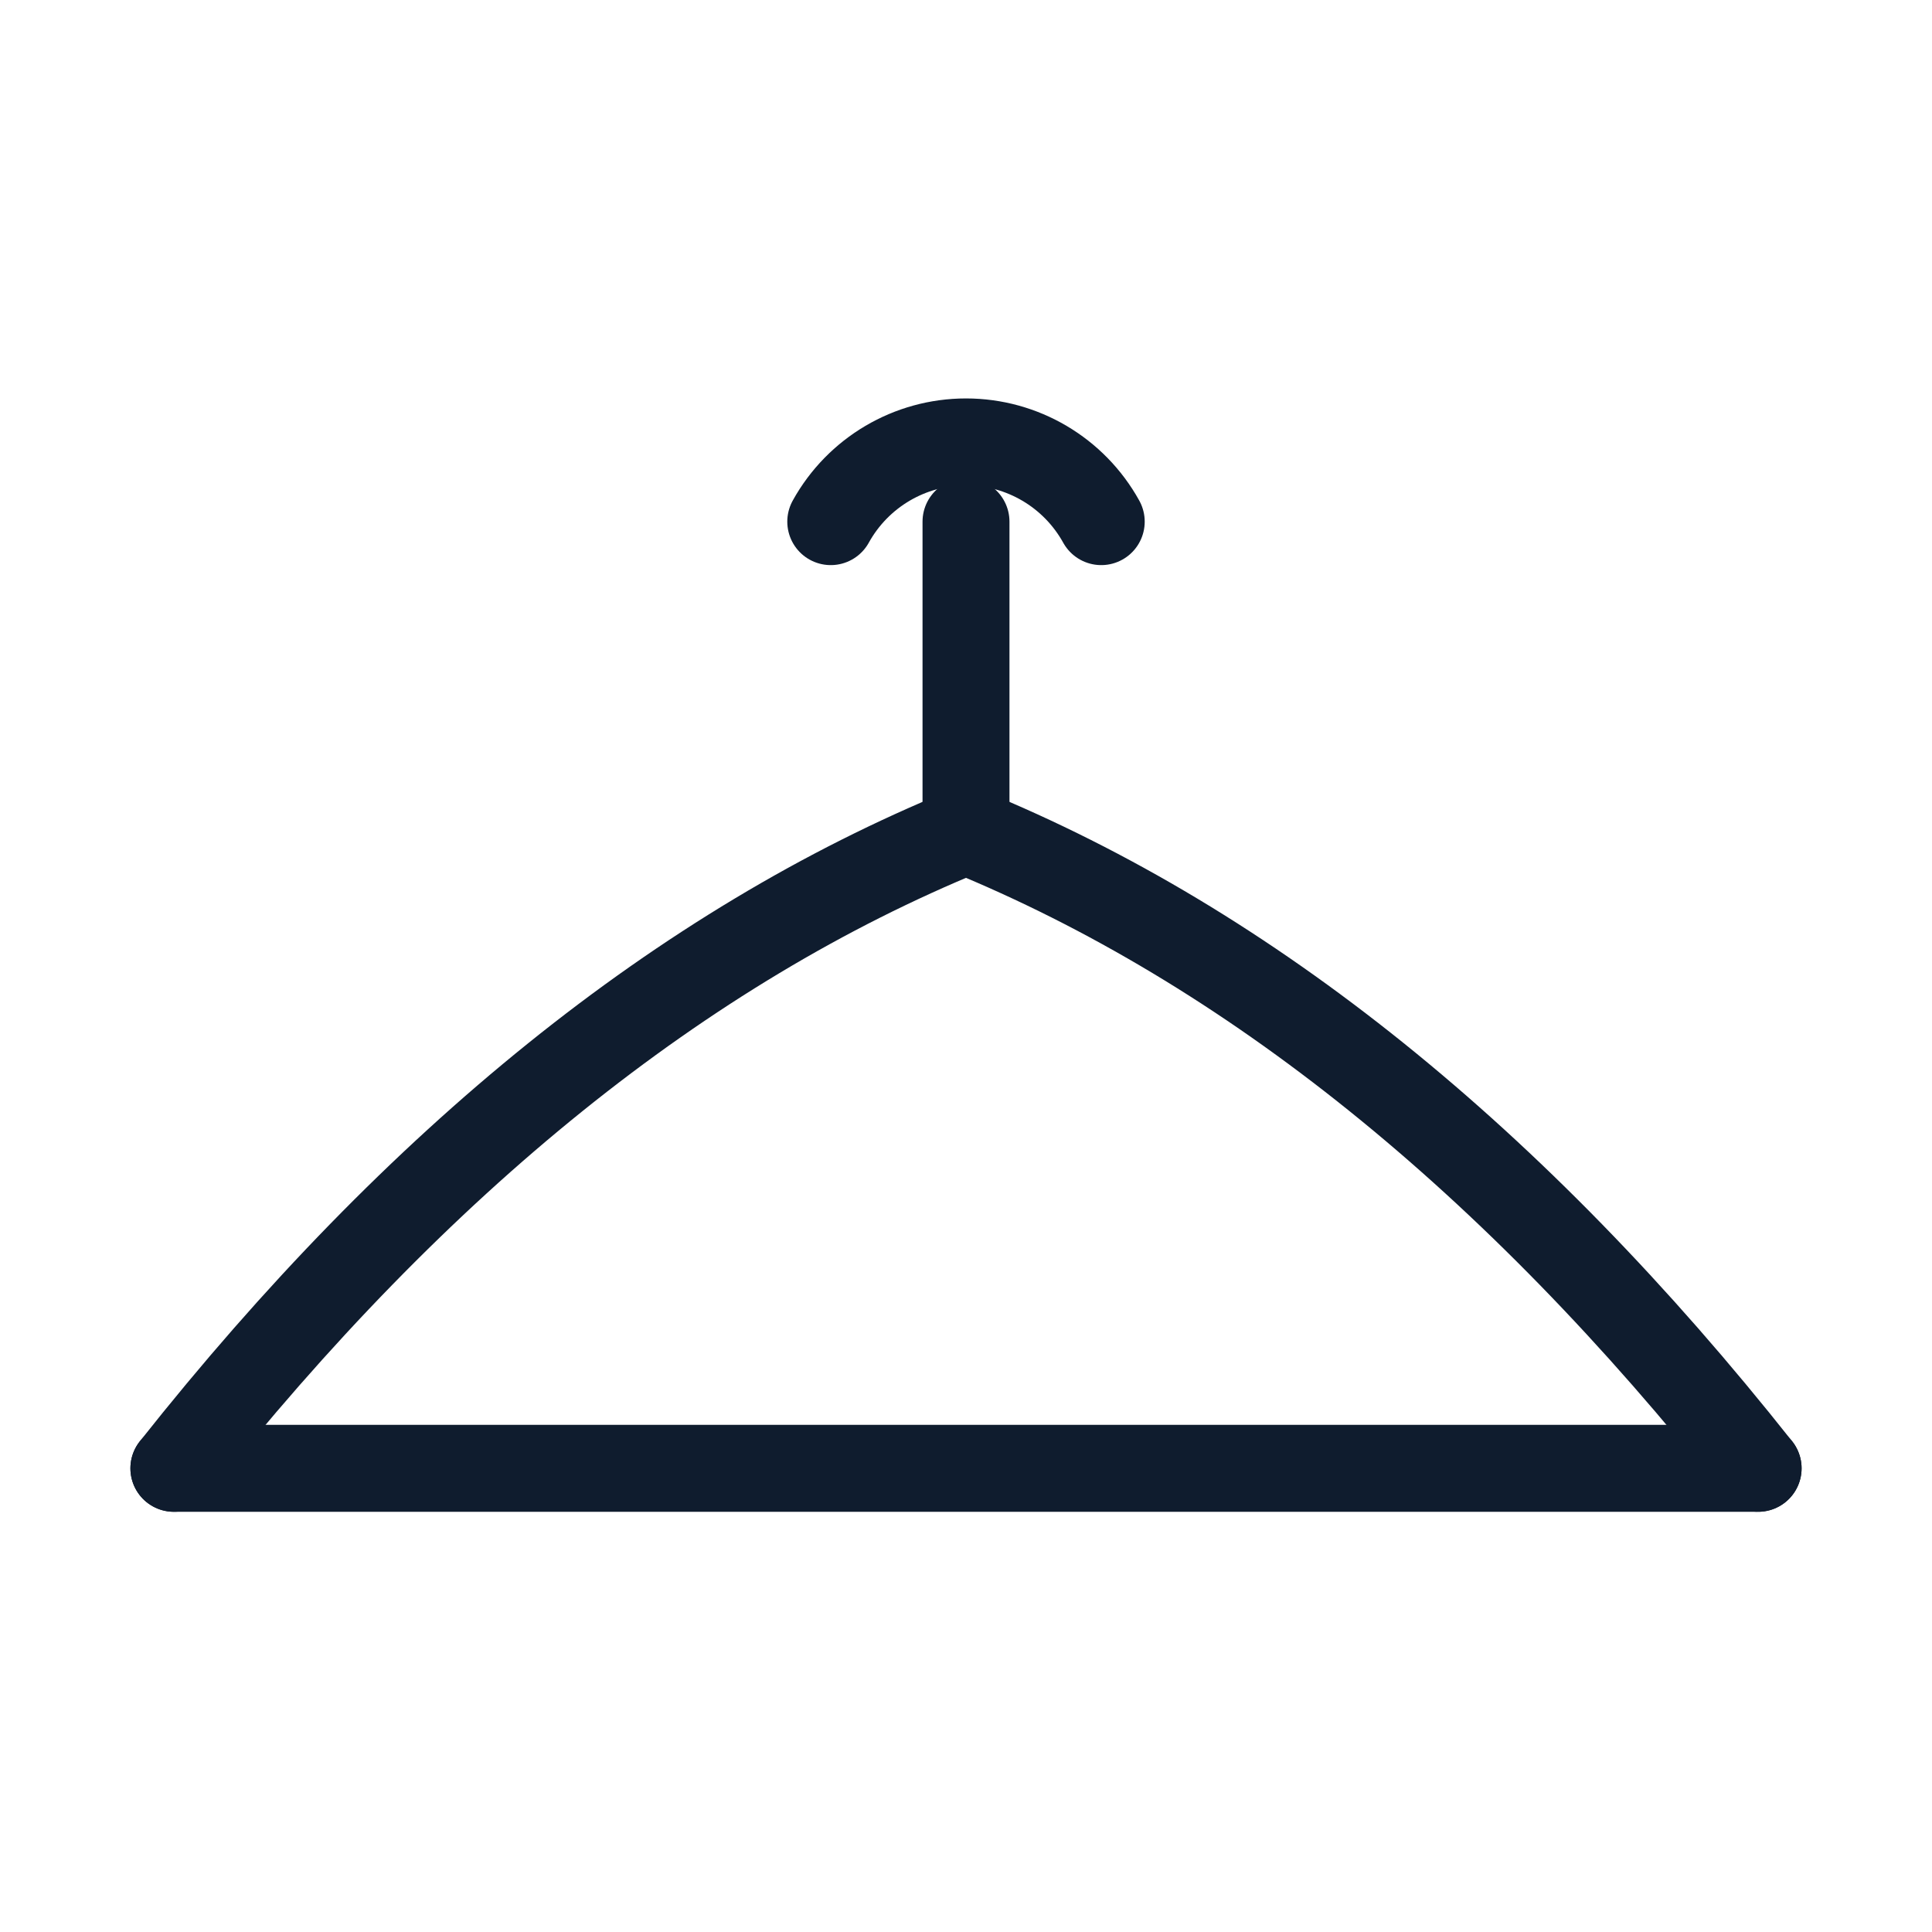
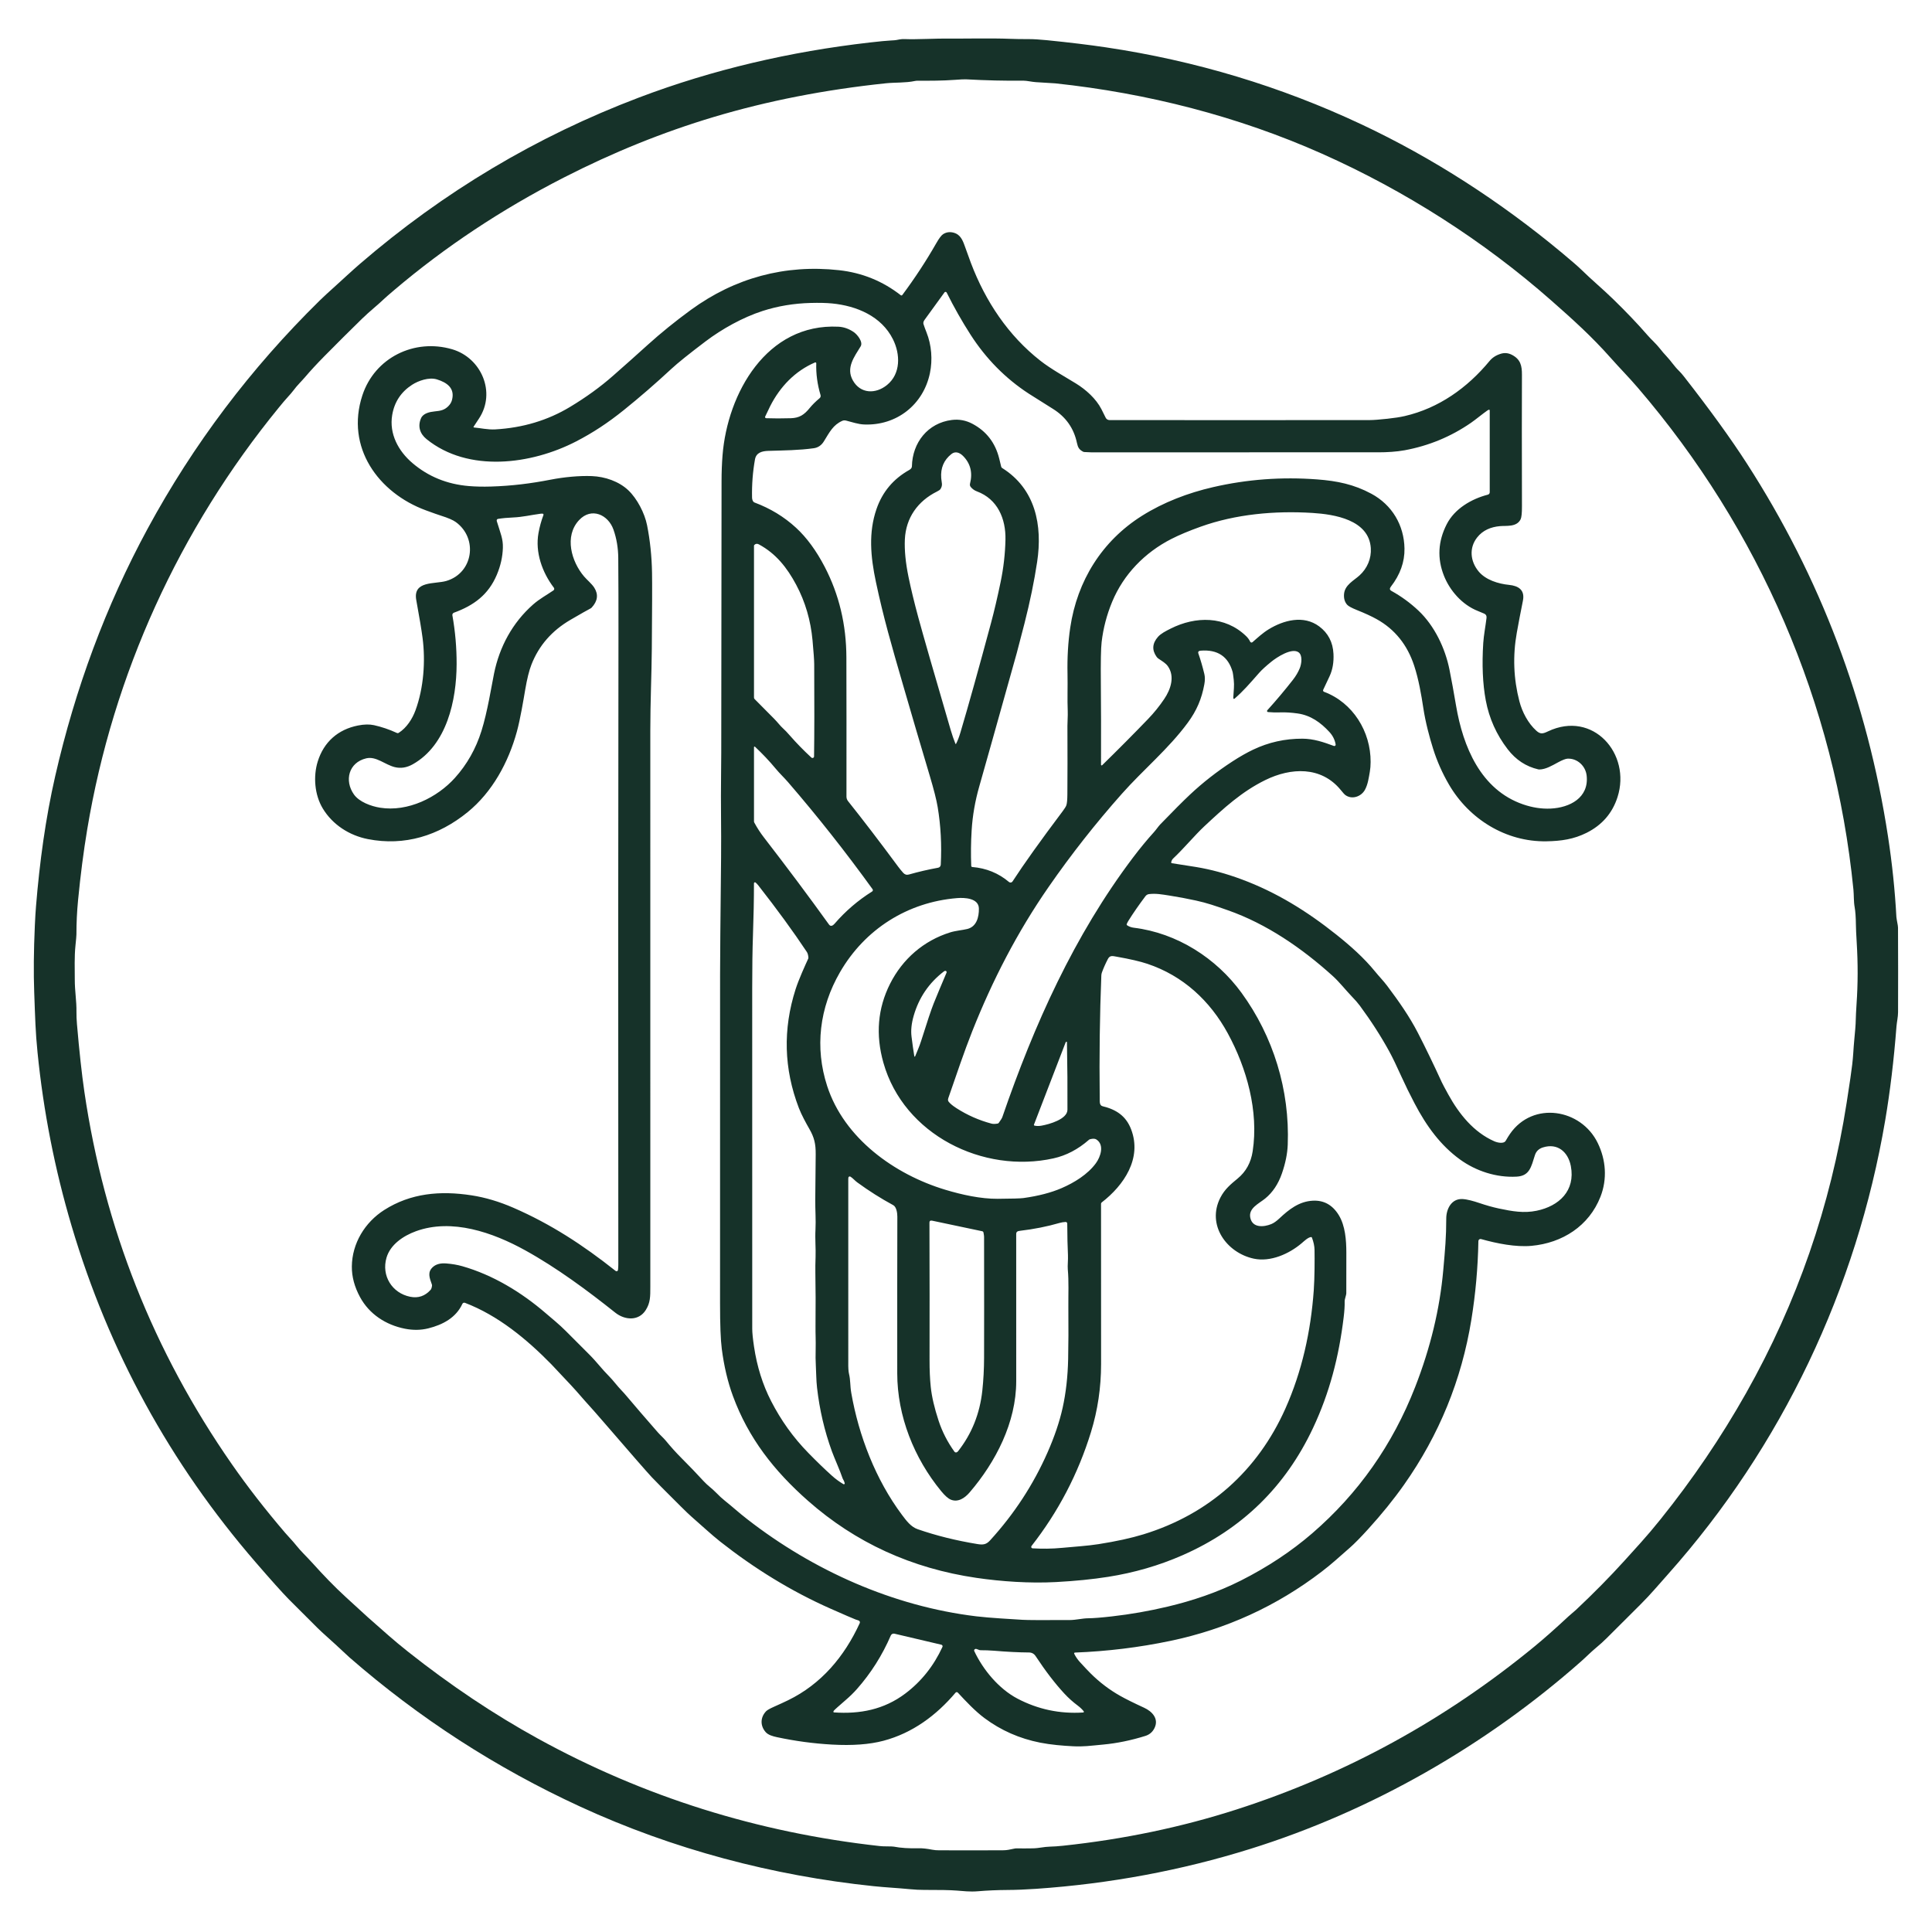
- <svg xmlns="http://www.w3.org/2000/svg" viewBox="0 0 100 100">
+ <svg xmlns="http://www.w3.org/2000/svg" version="1.1" viewBox="0.00 0.00 1773.00 1773.00">
  <style>
-   .h { fill: none; stroke: #0f1c2e; stroke-width: 4.5; stroke-linecap: round; stroke-linejoin: round; }
-   @media (prefers-color-scheme: dark) { .h { stroke: #f7f4ed; } }
+   path { fill: #163229; }
+   @media (prefers-color-scheme: dark) {
+     path { fill: #f7f4ed; }
+   }
</style>
-   <path class="h" d="M 43 27 A 8 8 0 0 1 57 27" />
-   <line class="h" x1="50" y1="27" x2="50" y2="43" />
-   <path class="h" d="M50 43 Q28 52 9 76" />
-   <path class="h" d="M50 43 Q72 52 91 76" />
-   <line class="h" x1="9" y1="76" x2="91" y2="76" />
+   <path d="   M 1730.07 1028.05   C 1703.84 1182.72 1635.13 1327.39 1530.93 1444.45   Q 1525.83 1450.18 1518.35 1458.69   Q 1512.50 1465.36 1505.35 1472.54   Q 1491.51 1486.42 1474.52 1503.27   Q 1469.76 1507.98 1465.44 1511.53   C 1460.01 1515.98 1455.87 1520.35 1450.96 1524.68   C 1363.58 1601.84 1258.61 1662.04 1147.30 1696.77   Q 1052.53 1726.35 950.96 1733.37   Q 936.35 1734.38 924.01 1734.44   Q 910.54 1734.51 897.08 1735.64   C 890.28 1736.21 883.63 1735.42 877.75 1734.97   Q 868.95 1734.29 848.02 1734.37   Q 842.11 1734.39 834.98 1733.71   C 823.25 1732.57 813.27 1732.14 801.77 1730.95   C 709.09 1721.32 617.51 1697.09 532.57 1657.99   Q 416.65 1604.64 320.69 1520.99   Q 318.24 1518.84 307.80 1509.04   C 302.80 1504.34 296.36 1498.92 291.33 1493.93   Q 269.69 1472.43 264.88 1467.51   Q 255.60 1458.00 234.65 1433.77   Q 116.78 1297.43 65.70 1125.05   Q 42.56 1046.95 34.44 965.80   C 32.53 946.76 32.29 934.91 31.40 910.74   Q 30.42 884.08 31.97 849.50   Q 32.43 839.16 33.04 831.77   C 36.33 791.47 41.76 751.17 50.67 712.22   C 68.96 632.25 96.98 556.20 135.52 485.09   Q 198.34 369.18 293.47 275.71   Q 298.05 271.21 308.68 261.67   C 313.69 257.18 322.58 248.82 330.22 242.23   Q 445.37 142.96 586.30 89.54   C 654.38 63.74 725.42 47.33 798.00 39.02   Q 811.80 37.44 817.34 37.17   Q 821.36 36.98 822.64 36.72   C 824.20 36.39 827.16 35.77 829.67 35.86   C 842.24 36.34 858.48 35.20 872.29 35.39   C 883.79 35.55 909.90 34.93 926.94 35.63   Q 934.09 35.92 943.87 35.89   Q 950.54 35.87 960.73 36.89   Q 991.71 40.00 1015.01 43.47   Q 1138.01 61.79 1249.32 114.09   C 1315.13 145.01 1377.22 185.28 1433.23 231.89   Q 1446.82 243.20 1450.98 247.29   C 1460.96 257.07 1470.35 264.76 1480.46 274.59   Q 1498.52 292.16 1511.97 307.67   C 1515.51 311.75 1519.76 315.36 1523.23 319.79   Q 1526.47 323.91 1529.57 327.17   C 1533.40 331.20 1536.44 336.10 1540.78 340.32   Q 1542.92 342.41 1545.17 345.27   Q 1581.13 391.26 1603.13 425.40   Q 1704.24 582.32 1732.60 767.44   Q 1738.35 804.95 1740.32 841.50   Q 1740.38 842.71 1741.61 849.25   A 11.95 11.79 -50.9 0 1 1741.81 851.31   Q 1742.00 891.56 1741.85 928.93   C 1741.83 933.38 1740.73 937.83 1740.40 941.99   Q 1736.83 988.18 1730.07 1028.05   Z   M 80.06 761.05   Q 75.01 791.32 71.65 826.00   Q 70.12 841.87 70.14 857.51   Q 70.14 859.37 69.26 867.68   C 68.17 877.95 68.64 889.76 68.63 898.75   C 68.62 910.07 70.31 918.09 70.17 928.73   Q 70.11 933.76 70.62 939.77   Q 73.86 977.59 77.44 1002.01   Q 104.81 1188.50 212.69 1343.58   Q 234.36 1374.74 261.75 1406.75   C 265.25 1410.85 268.82 1414.34 272.05 1418.45   C 275.98 1423.44 281.75 1428.89 286.02 1433.62   C 296.96 1445.72 306.13 1455.37 317.58 1465.88   Q 336.15 1482.91 337.71 1484.28   C 351.92 1496.79 361.45 1505.49 374.29 1515.65   Q 433.08 1562.21 493.71 1595.55   Q 639.21 1675.54 807.24 1694.12   Q 809.98 1694.42 813.77 1694.42   Q 818.99 1694.42 820.30 1694.67   Q 829.69 1696.50 843.24 1696.16   Q 848.17 1696.04 855.45 1697.47   C 857.75 1697.92 859.51 1698.00 861.77 1698.02   Q 885.75 1698.14 920.25 1698.01   C 924.35 1698.00 926.41 1697.36 931.09 1696.43   A 9.95 9.86 -49.5 0 1 933.39 1696.24   Q 938.75 1696.38 947.78 1696.23   C 953.51 1696.14 957.87 1694.79 963.63 1694.66   Q 968.72 1694.55 975.55 1693.83   Q 1058.76 1684.99 1134.62 1660.61   Q 1284.73 1612.36 1408.21 1510.96   Q 1421.17 1500.32 1439.55 1483.21   C 1441.75 1481.16 1444.56 1479.00 1446.34 1477.33   Q 1470.67 1454.44 1490.65 1432.39   Q 1497.58 1424.74 1505.72 1415.70   Q 1514.32 1406.15 1523.71 1394.47   Q 1568.06 1339.27 1602.31 1278.58   Q 1672.58 1154.04 1694.69 1011.90   Q 1695.86 1004.34 1698.09 989.50   Q 1700.17 975.63 1700.70 967.00   Q 1701.15 959.74 1701.76 953.32   Q 1702.83 942.15 1702.90 939.65   Q 1703.20 929.20 1703.75 921.50   Q 1705.69 893.91 1703.90 864.83   Q 1703.23 854.00 1703.17 848.65   Q 1703.05 838.17 1702.02 832.52   C 1701.08 827.40 1701.39 821.44 1700.89 816.38   C 1683.97 645.71 1614.62 485.84 1503.08 355.88   C 1494.44 345.81 1486.33 337.73 1477.97 328.27   C 1461.09 309.17 1443.41 293.18 1423.29 275.49   C 1361.31 220.96 1289.42 174.98 1213.24 141.07   C 1136.23 106.78 1052.92 85.49 968.50 76.50   Q 967.08 76.35 950.67 75.39   C 946.94 75.17 942.22 74.01 939.25 74.04   Q 914.02 74.31 886.51 72.80   Q 884.23 72.68 876.22 73.28   C 864.94 74.12 853.76 74.12 842.07 74.08   A 12.03 11.62 -49.9 0 0 839.47 74.35   C 830.98 76.16 821.35 75.55 812.88 76.44   Q 728.97 85.24 655.10 107.33   Q 585.22 128.23 517.27 163.01   Q 431.84 206.73 361.73 266.23   Q 354.77 272.14 353.17 273.67   C 346.14 280.39 339.30 285.60 332.10 292.63   Q 315.31 309.02 297.66 326.91   Q 287.49 337.22 280.12 345.88   C 276.71 349.90 272.53 353.83 269.42 358.12   Q 267.82 360.34 262.64 366.01   Q 260.62 368.22 255.93 373.97   C 164.55 485.76 103.80 618.79 80.06 761.05   Z" />
+   <path d="   M 1011.45 702.25   Q 1033.82 680.36 1053.70 659.71   Q 1061.73 651.37 1068.42 641.46   C 1074.34 632.70 1078.41 620.80 1071.72 611.35   C 1069.72 608.53 1066.66 606.85 1063.06 604.39   A 6.68 6.64 -0.2 0 1 1061.41 602.76   Q 1054.78 593.43 1062.69 584.44   C 1065.32 581.44 1069.78 579.15 1074.31 576.88   C 1097.21 565.34 1124.28 565.12 1143.53 583.73   Q 1145.98 586.10 1147.29 588.87   A 1.37 1.37 0.0 0 0 1149.43 589.31   C 1154.13 585.22 1158.77 580.87 1164.29 577.50   C 1177.81 569.24 1196.24 564.10 1210.67 574.88   Q 1222.92 584.04 1223.73 599.99   Q 1224.32 611.55 1220.20 620.49   Q 1216.97 627.51 1214.31 633.01   A 1.36 1.35 23.1 0 0 1215.06 634.87   C 1241.52 644.70 1257.99 671.39 1257.82 699.27   Q 1257.79 704.30 1257.09 708.25   C 1256.16 713.52 1255.36 719.80 1252.59 724.84   C 1249.05 731.26 1240.26 734.17 1234.19 729.28   Q 1233.40 728.64 1230.45 725.03   C 1212.41 702.94 1184.59 704.39 1161.26 715.82   C 1139.62 726.43 1123.13 741.57 1105.13 758.37   C 1096.57 766.36 1086.22 778.83 1076.61 787.85   Q 1075.28 789.10 1074.81 791.24   A 0.78 0.77 -79.8 0 0 1075.45 792.17   Q 1086.35 793.81 1097.57 795.64   Q 1117.88 798.97 1139.50 807.00   C 1171.35 818.84 1199.21 836.08 1226.33 857.68   C 1239.20 867.92 1251.85 879.16 1261.93 891.58   C 1265.71 896.24 1269.47 899.98 1273.09 904.79   C 1283.49 918.63 1293.45 932.78 1301.27 947.97   Q 1311.80 968.44 1323.11 993.13   Q 1324.13 995.37 1329.10 1004.39   C 1339.02 1022.38 1352.40 1039.05 1371.34 1047.37   C 1374.07 1048.56 1380.01 1050.03 1381.83 1046.83   Q 1383.91 1043.19 1385.76 1040.51   C 1406.78 1010.21 1450.99 1017.44 1466.28 1048.99   C 1473.77 1064.44 1475.14 1081.97 1468.73 1098.29   C 1458.19 1125.12 1433.80 1140.70 1405.45 1143.31   C 1391.06 1144.63 1373.81 1141.20 1359.16 1137.09   A 1.93 1.92 -81.6 0 0 1356.72 1138.91   Q 1356.06 1175.42 1350.28 1211.06   Q 1336.85 1293.98 1288.41 1362.65   Q 1274.25 1382.72 1255.42 1403.42   Q 1245.02 1414.86 1238.80 1420.30   C 1228.80 1429.02 1222.34 1435.10 1212.89 1442.32   Q 1150.83 1489.80 1073.88 1505.88   Q 1030.95 1514.85 986.46 1516.57   A 0.75 0.75 0.0 0 0 985.81 1517.66   Q 987.86 1521.79 990.91 1525.14   Q 997.28 1532.13 1000.96 1535.79   Q 1013.22 1547.94 1027.81 1556.19   Q 1035.57 1560.58 1050.03 1567.23   C 1057.23 1570.54 1063.59 1577.18 1059.59 1585.63   Q 1056.94 1591.23 1051.08 1593.06   Q 1031.37 1599.22 1012.50 1600.98   C 999.53 1602.18 994.43 1603.04 984.58 1602.54   C 975.43 1602.08 964.44 1601.18 954.55 1599.23   Q 926.14 1593.62 903.46 1576.71   C 894.85 1570.29 886.70 1561.61 879.00 1553.32   A 1.40 1.39 43.5 0 0 876.91 1553.37   C 859.29 1574.20 837.41 1590.43 810.76 1597.50   Q 791.59 1602.59 763.46 1601.00   Q 738.01 1599.56 713.01 1594.20   C 709.27 1593.40 704.91 1592.21 702.55 1589.45   C 697.53 1583.59 697.72 1576.02 703.03 1570.43   Q 704.53 1568.86 710.07 1566.39   Q 718.15 1562.79 723.16 1560.36   C 753.69 1545.51 774.92 1520.20 788.99 1489.55   A 1.78 1.78 0.0 0 0 787.76 1487.07   Q 786.91 1486.88 785.12 1486.19   Q 781.34 1484.74 762.19 1476.27   C 726.03 1460.29 692.02 1439.22 660.95 1414.74   C 652.90 1408.40 642.91 1399.06 634.79 1392.03   Q 631.70 1389.37 624.60 1382.30   Q 602.56 1360.38 598.09 1355.58   Q 591.53 1348.55 554.07 1305.15   Q 544.68 1294.29 541.07 1290.35   C 535.14 1283.90 530.28 1277.91 523.96 1271.15   Q 508.77 1254.88 505.93 1251.98   C 483.43 1229.01 457.08 1207.17 426.68 1195.60   A 1.86 1.86 0.0 0 0 424.33 1196.56   C 418.47 1209.28 406.33 1215.73 393.05 1219.04   Q 382.78 1221.60 371.46 1219.34   C 354.05 1215.85 338.90 1206.02 330.41 1190.36   Q 322.75 1176.25 322.89 1162.21   C 323.10 1141.11 334.78 1121.74 352.69 1110.36   C 376.88 1094.99 403.85 1092.51 432.75 1096.96   Q 451.58 1099.86 471.13 1108.36   C 505.41 1123.26 535.18 1142.69 564.77 1166.19   Q 565.20 1166.54 565.53 1166.61   A 1.33 1.32 -79.9 0 0 567.12 1165.50   Q 567.43 1163.32 567.43 1160.50   Q 567.18 819.36 567.57 576.27   Q 567.62 546.50 567.38 512.27   Q 567.28 498.22 562.97 486.00   C 558.17 472.40 542.78 465.19 531.45 477.28   C 517.57 492.08 524.42 515.46 536.00 529.01   C 538.70 532.17 543.13 535.80 545.35 539.29   Q 551.30 548.67 542.90 557.67   A 2.83 2.78 7.3 0 1 542.11 558.27   Q 538.03 560.37 523.56 568.79   Q 497.94 583.70 487.70 609.91   Q 484.52 618.04 481.99 632.91   C 480.46 641.90 477.48 659.97 474.33 671.43   C 466.60 699.55 451.84 726.86 429.10 745.35   C 402.55 766.94 371.26 776.64 337.60 770.05   C 320.59 766.72 305.17 756.81 296.20 741.91   C 288.64 729.35 287.35 712.42 291.59 698.82   C 297.16 680.92 310.17 669.43 328.54 665.79   Q 337.00 664.11 343.27 665.50   C 349.95 666.98 357.18 669.36 364.21 672.63   A 1.82 1.81 40.9 0 0 365.94 672.51   C 373.24 667.86 378.41 659.68 381.26 651.96   C 388.89 631.28 390.53 606.58 387.80 585.48   Q 386.42 574.81 382.02 550.74   C 378.71 532.62 399.08 536.24 409.62 533.13   C 434.15 525.89 438.98 494.20 418.32 479.11   Q 414.52 476.34 404.84 473.28   Q 400.89 472.04 390.88 468.36   C 347.09 452.28 316.91 410.39 332.55 362.81   C 343.95 328.13 380.33 310.38 414.96 320.53   C 441.66 328.36 455.46 360.04 439.58 384.08   Q 436.15 389.27 434.63 391.59   A 0.46 0.46 0.0 0 0 434.98 392.30   C 440.32 392.74 447.71 394.44 454.41 394.06   Q 492.42 391.92 523.04 373.49   Q 545.24 360.13 562.60 344.83   C 577.63 331.59 581.61 328.03 594.22 316.64   Q 612.64 300.00 634.09 284.34   C 674.23 255.07 720.39 242.47 770.01 247.96   Q 801.72 251.47 826.64 270.93   A 0.99 0.99 0.0 0 0 828.05 270.74   Q 845.20 247.74 859.22 223.21   Q 863.08 216.45 865.50 214.90   Q 870.03 211.99 875.63 213.66   C 880.84 215.22 883.20 219.66 885.14 225.17   Q 888.73 235.34 890.98 241.26   C 904.44 276.73 925.39 308.03 954.72 331.02   C 964.46 338.66 977.26 345.68 987.36 351.90   C 996.66 357.62 1005.86 365.95 1010.76 375.46   Q 1013.05 379.90 1014.65 383.27   A 3.91 3.90 77.3 0 0 1018.18 385.51   Q 1136.80 385.64 1257.25 385.50   Q 1262.10 385.49 1273.29 384.28   Q 1282.95 383.24 1289.16 381.81   C 1320.36 374.59 1346.58 355.96 1367.00 331.24   Q 1370.85 326.58 1377.37 324.62   Q 1382.51 323.08 1387.41 325.59   C 1395.45 329.72 1396.74 335.68 1396.69 344.00   Q 1396.50 383.31 1396.70 464.72   Q 1396.73 474.01 1395.46 476.58   C 1391.85 483.87 1382.50 482.30 1376.54 482.83   C 1368.16 483.57 1360.75 486.62 1355.54 493.27   C 1348.03 502.86 1349.26 515.08 1356.88 524.34   C 1363.34 532.20 1374.92 535.76 1384.86 536.75   C 1393.33 537.60 1399.59 541.30 1397.58 551.28   Q 1394.34 567.37 1391.96 580.69   Q 1386.27 612.52 1394.36 643.61   C 1396.92 653.41 1402.28 663.74 1409.97 670.66   C 1413.67 673.99 1416.01 673.37 1420.57 671.20   C 1461.87 651.58 1497.16 691.75 1484.39 731.54   Q 1477.33 753.55 1456.15 764.21   C 1444.27 770.18 1432.84 771.84 1419.14 772.07   C 1382.03 772.70 1348.22 751.79 1329.68 719.92   Q 1320.56 704.25 1315.18 687.17   C 1311.81 676.45 1308.15 662.80 1306.18 649.75   C 1304.34 637.59 1301.90 623.42 1297.80 610.93   Q 1288.35 582.16 1263.50 568.27   Q 1256.48 564.34 1245.04 559.75   Q 1237.95 556.91 1236.21 554.90   Q 1232.93 551.14 1233.43 545.15   C 1234.13 536.79 1242.35 532.85 1247.59 528.10   C 1254.70 521.66 1258.63 512.54 1257.99 502.95   C 1256.26 476.98 1224.53 471.99 1204.51 470.73   C 1169.75 468.55 1133.93 471.84 1101.75 483.37   Q 1085.66 489.13 1074.86 494.66   C 1050.72 507.00 1031.11 526.93 1020.59 552.37   Q 1013.20 570.23 1010.97 589.18   Q 1009.96 597.72 1010.25 627.34   Q 1010.54 657.46 1010.41 701.81   A 0.61 0.61 0.0 0 0 1011.45 702.25   Z   M 1366.30 376.02   Q 1365.69 376.21 1364.96 376.71   C 1360.53 379.80 1354.40 384.92 1349.94 388.00   Q 1322.35 407.05 1289.04 413.21   C 1281.57 414.59 1272.65 415.09 1265.25 415.09   Q 1217.02 415.08 1001.25 415.10   Q 999.63 415.10 995.04 414.82   A 2.83 2.81 -29.0 0 1 993.91 414.50   C 990.34 412.57 989.22 410.77 988.29 406.39   Q 984.03 386.27 966.27 375.21   Q 948.70 364.26 944.04 361.21   Q 912.02 340.32 890.65 307.10   Q 878.89 288.81 868.77 268.51   A 1.19 1.18 49.6 0 0 866.75 268.34   Q 850.18 291.21 848.51 293.48   Q 846.90 295.68 847.51 297.51   Q 848.72 301.19 850.18 304.81   C 854.95 316.69 855.93 330.20 853.40 342.39   C 847.41 371.32 822.86 390.76 793.02 389.55   C 787.40 389.32 781.99 387.36 776.51 385.99   Q 774.55 385.49 772.96 386.20   C 764.56 389.94 761.34 396.48 756.07 405.04   Q 752.70 410.51 746.79 411.34   C 733.39 413.23 719.66 413.33 705.00 413.77   C 699.42 413.95 693.97 415.29 692.84 421.61   Q 689.79 438.73 690.16 456.64   C 690.19 458.38 690.85 460.56 692.45 461.16   Q 714.18 469.27 730.50 484.30   Q 745.22 497.86 756.84 520.19   Q 776.61 558.21 776.73 603.27   Q 776.88 656.65 776.80 731.01   A 6.74 6.73 25.8 0 0 778.28 735.25   Q 798.75 760.87 824.31 795.43   Q 826.14 797.90 828.81 800.93   Q 830.99 803.42 834.05 802.55   Q 847.54 798.73 860.91 796.32   A 2.96 2.95 86.4 0 0 863.34 793.56   Q 864.76 766.14 860.51 740.66   Q 858.88 730.85 853.23 711.93   Q 840.68 669.91 828.88 629.15   C 818.09 591.94 810.81 566.96 803.85 534.18   C 798.86 510.69 796.94 488.68 804.36 467.15   Q 812.47 443.59 834.45 431.27   Q 836.84 429.93 836.87 427.89   C 837.29 406.26 851.46 388.13 873.53 385.40   Q 883.45 384.17 892.40 388.92   Q 911.58 399.09 916.98 420.80   Q 917.93 424.59 918.81 428.32   A 1.87 1.84 -81.2 0 0 919.64 429.47   C 950.36 448.69 956.83 482.11 951.79 515.64   Q 947.81 542.14 940.11 572.35   Q 934.79 593.18 933.08 599.31   Q 905.58 697.59 898.73 721.50   Q 892.92 741.75 891.68 762.00   Q 890.66 778.50 891.31 794.68   A 1.02 1.02 0.0 0 0 892.24 795.65   Q 911.55 797.24 925.96 809.41   A 2.17 2.17 0.0 0 0 929.18 808.94   Q 944.77 784.94 975.21 744.46   Q 977.93 740.85 978.58 739.04   Q 979.47 736.57 979.53 729.00   Q 979.74 702.97 979.58 666.20   C 979.56 662.21 980.04 657.01 979.85 652.41   C 979.40 641.90 979.91 629.84 979.66 618.32   Q 979.18 596.04 982.16 575.97   C 988.55 532.91 1011.37 496.44 1047.90 473.41   C 1067.80 460.87 1090.35 452.31 1113.27 447.04   Q 1160.04 436.27 1208.75 439.95   C 1227.22 441.35 1242.46 444.49 1258.44 453.07   C 1277.55 463.34 1288.53 482.00 1288.90 503.38   Q 1289.22 521.84 1276.39 538.41   Q 1274.45 540.91 1276.91 542.27   Q 1290.49 549.78 1301.77 560.42   C 1316.37 574.21 1326.22 594.73 1330.20 614.58   Q 1333.07 628.93 1336.22 647.53   C 1342.60 685.25 1358.86 724.76 1397.72 738.17   Q 1410.60 742.61 1422.97 742.04   C 1440.55 741.23 1458.30 732.15 1456.08 711.82   C 1455.11 702.89 1447.54 695.90 1438.70 696.21   Q 1435.91 696.30 1429.66 699.70   C 1424.15 702.70 1418.55 706.03 1412.73 706.16   A 4.34 4.27 50.2 0 1 1411.72 706.06   Q 1394.84 702.18 1383.63 687.61   Q 1368.14 667.49 1363.50 642.76   Q 1359.25 620.10 1361.19 589.98   C 1361.63 583.13 1363.26 574.67 1364.18 567.11   Q 1364.54 564.23 1362.07 563.14   Q 1358.92 561.76 1356.10 560.64   C 1341.82 554.98 1330.53 542.04 1325.12 528.38   Q 1315.67 504.55 1327.64 481.12   C 1334.96 466.79 1350.35 457.85 1365.44 453.94   A 2.25 2.24 82.9 0 0 1367.13 451.76   L 1367.13 376.64   A 0.65 0.64 81.4 0 0 1366.30 376.02   Z   M 1033.99 848.05   A 0.88 0.88 0.0 0 0 1034.30 849.10   Q 1037.00 850.95 1040.53 851.38   C 1080.16 856.23 1116.19 879.32 1139.33 911.08   C 1168.53 951.18 1183.69 1000.32 1181.76 1050.51   Q 1181.29 1062.83 1176.42 1076.89   Q 1171.36 1091.50 1161.02 1099.91   C 1155.17 1104.65 1145.54 1108.78 1147.40 1117.55   C 1149.42 1127.09 1159.84 1126.13 1166.66 1123.35   Q 1170.00 1121.99 1174.09 1118.15   C 1182.90 1109.87 1192.16 1102.55 1204.72 1101.88   Q 1220.01 1101.07 1228.64 1115.19   C 1234.57 1124.91 1235.52 1138.13 1235.54 1149.50   Q 1235.58 1177.39 1235.50 1186.85   A 5.37 5.13 54.3 0 1 1235.32 1188.14   L 1234.23 1192.35   A 7.38 7.25 52.1 0 0 1233.99 1194.43   Q 1234.14 1200.18 1233.09 1208.87   C 1228.73 1245.02 1220.19 1278.12 1204.98 1310.45   Q 1166.95 1391.34 1085.27 1427.21   Q 1052.93 1441.41 1016.86 1447.08   Q 995.59 1450.43 969.09 1451.86   C 945.02 1453.15 919.02 1451.37 896.00 1448.00   Q 806.88 1434.94 741.50 1377.28   C 710.37 1349.83 686.79 1319.70 672.61 1281.13   Q 665.44 1261.62 662.38 1237.84   Q 660.78 1225.39 660.79 1196.08   Q 660.88 1001.30 660.82 894.25   Q 660.81 874.20 661.74 786.65   C 662.01 761.44 661.35 737.12 661.73 710.93   Q 661.87 701.31 661.89 690.75   Q 662.10 542.70 662.17 441.75   Q 662.17 429.20 663.08 417.79   C 667.59 360.93 703.53 296.53 769.44 299.82   Q 776.77 300.19 783.47 304.74   C 786.82 307.02 792.25 313.87 789.83 317.84   C 783.83 327.68 776.17 337.60 782.68 349.14   C 789.61 361.43 803.51 361.81 813.97 353.35   C 826.82 342.94 826.26 324.94 819.44 311.30   C 808.84 290.10 786.03 280.68 763.63 278.48   Q 755.77 277.71 743.88 278.02   Q 720.73 278.63 699.85 285.37   C 681.72 291.21 662.62 301.84 647.51 313.27   Q 624.74 330.50 616.19 338.45   Q 594.49 358.60 572.51 376.30   C 558.05 387.95 544.12 397.15 528.63 405.14   C 487.69 426.29 429.79 434.05 391.41 402.96   C 385.25 397.97 383.15 391.09 386.44 383.70   C 388.40 379.28 394.40 377.99 398.72 377.57   C 404.63 377.00 407.77 376.31 411.34 372.84   Q 413.92 370.32 414.78 367.12   C 417.71 356.15 410.05 350.99 400.95 348.17   C 393.70 345.93 383.91 349.39 378.13 353.14   Q 362.93 363.01 359.93 380.81   C 357.00 398.20 365.60 413.94 378.42 424.89   Q 400.26 443.55 430.29 446.06   Q 439.48 446.83 450.51 446.50   C 469.53 445.93 487.24 443.72 505.16 440.22   C 517.50 437.81 531.56 436.46 543.06 436.91   C 555.26 437.38 568.05 441.80 576.62 449.94   C 584.71 457.63 591.62 470.94 593.82 482.02   Q 597.95 502.83 598.37 525.50   Q 598.64 539.64 598.17 595.53   C 597.97 619.18 596.79 643.89 596.79 670.60   Q 596.77 827.19 596.80 1180.65   C 596.80 1190.00 596.86 1195.51 592.59 1202.27   C 586.11 1212.53 573.38 1211.58 564.63 1204.62   C 539.33 1184.48 511.04 1163.45 481.74 1147.29   C 452.25 1131.03 414.70 1117.86 381.67 1129.91   C 369.95 1134.19 358.20 1142.20 354.69 1154.21   C 349.89 1170.66 359.70 1186.69 376.47 1190.05   Q 387.49 1192.26 395.16 1183.70   Q 396.10 1182.65 396.45 1180.00   A 2.72 2.68 39.2 0 0 396.31 1178.71   C 394.15 1172.59 391.95 1167.32 397.49 1162.55   Q 401.81 1158.84 409.58 1159.47   Q 417.68 1160.12 424.25 1162.00   C 452.16 1169.95 478.36 1185.78 500.78 1205.09   C 506.48 1209.99 513.22 1215.40 519.16 1221.38   Q 529.72 1232.02 540.74 1242.99   C 547.71 1249.93 552.15 1256.20 559.11 1263.17   C 562.78 1266.84 566.26 1271.73 570.43 1276.05   Q 572.59 1278.28 575.22 1281.41   Q 586.53 1294.87 603.66 1314.43   C 605.97 1317.07 608.90 1319.59 610.82 1321.93   Q 618.09 1330.78 625.28 1337.97   Q 636.28 1348.97 645.79 1359.34   C 649.56 1363.45 653.27 1365.78 657.20 1369.85   Q 661.37 1374.16 665.24 1377.25   C 672.80 1383.27 677.25 1387.56 685.80 1394.21   C 746.54 1441.45 819.79 1474.09 895.83 1483.29   C 908.78 1484.86 928.08 1485.81 938.50 1486.51   Q 944.56 1486.92 982.02 1486.71   C 987.44 1486.68 993.28 1485.13 998.70 1485.09   Q 1005.69 1485.04 1020.38 1483.37   Q 1045.96 1480.47 1071.44 1474.43   C 1094.15 1469.05 1117.17 1461.38 1138.73 1450.49   Q 1175.58 1431.87 1204.31 1407.06   Q 1267.68 1352.31 1298.67 1272.92   Q 1319.75 1218.93 1324.49 1165.55   C 1326.20 1146.31 1327.23 1135.28 1327.23 1118.28   C 1327.22 1109.43 1332.03 1099.93 1342.00 1100.36   C 1346.37 1100.55 1352.60 1102.32 1357.27 1103.91   Q 1367.18 1107.27 1375.39 1109.02   C 1387.96 1111.69 1398.50 1113.50 1410.12 1111.11   C 1430.89 1106.84 1445.87 1092.63 1441.56 1070.11   C 1439.10 1057.25 1429.49 1048.69 1415.91 1053.00   Q 1410.29 1054.79 1408.59 1060.12   C 1405.17 1070.87 1403.74 1079.13 1391.86 1079.80   C 1373.32 1080.86 1354.52 1074.69 1339.87 1064.08   C 1322.12 1051.22 1309.12 1033.58 1298.03 1012.34   Q 1291.24 999.33 1286.45 988.74   Q 1279.24 972.78 1275.03 965.08   Q 1263.48 943.98 1247.90 922.88   Q 1245.22 919.25 1240.22 914.09   C 1235.05 908.76 1229.28 901.30 1223.07 895.68   C 1195.02 870.31 1162.47 847.84 1126.69 835.30   C 1115.43 831.35 1107.75 828.65 1097.54 826.43   Q 1084.85 823.67 1073.17 821.86   C 1066.14 820.78 1060.97 819.78 1054.53 820.50   A 4.89 4.89 0.0 0 0 1051.20 822.40   Q 1042.18 834.39 1035.53 845.03   Q 1034.58 846.55 1033.99 848.05   Z   M 749.09 333.41   A 0.83 0.83 0.0 0 0 747.93 332.62   C 729.65 340.46 715.88 354.88 706.86 372.60   Q 705.05 376.17 702.19 382.31   A 1.05 1.04 13.2 0 0 703.11 383.79   Q 713.41 384.17 725.76 383.80   C 733.58 383.56 737.96 380.71 743.03 374.47   Q 746.69 369.97 752.15 365.43   A 2.72 2.72 0.0 0 0 753.01 362.57   Q 748.62 347.83 749.09 333.41   Z   M 877.35 682.64   Q 879.50 678.57 881.39 672.21   Q 892.33 635.41 909.50 571.56   Q 913.80 555.58 918.28 534.05   Q 922.28 514.80 922.71 495.26   C 923.12 476.10 915.56 458.02 896.48 450.93   Q 893.15 449.69 890.85 446.90   A 3.39 3.38 32.4 0 1 890.18 443.90   Q 894.02 428.77 883.86 418.50   C 880.74 415.36 876.78 413.77 873.15 416.64   Q 862.70 424.88 863.76 438.76   C 864.07 442.93 865.43 445.06 863.09 448.79   Q 862.45 449.82 859.85 451.10   C 842.34 459.79 831.29 475.15 830.39 495.03   Q 829.72 509.89 833.76 529.53   Q 837.11 545.82 842.67 566.37   Q 849.26 590.70 872.48 670.02   Q 874.40 676.55 876.83 682.62   A 0.29 0.28 -42.4 0 0 877.35 682.64   Z   M 455.82 477.53   Q 455.79 477.89 455.92 478.31   C 459.44 489.82 461.73 494.50 461.49 502.75   Q 461.13 515.16 455.94 527.46   C 448.25 545.70 434.95 555.59 416.56 562.28   A 2.18 2.18 0.0 0 0 415.16 564.71   Q 419.12 587.00 419.04 609.49   C 418.93 642.38 410.22 683.73 378.78 701.39   Q 370.53 706.02 362.31 704.00   C 353.26 701.78 345.21 693.77 336.11 695.92   C 319.89 699.76 315.85 716.41 324.80 729.06   C 329.67 735.93 340.48 739.90 348.81 741.23   C 374.41 745.31 401.34 731.81 417.49 713.85   Q 434.12 695.37 441.83 670.82   C 447.36 653.26 451.13 629.20 453.38 618.13   C 458.35 593.70 470.19 571.52 489.28 554.71   C 495.10 549.59 501.54 546.15 507.88 541.82   A 1.74 1.74 0.0 0 0 508.28 539.33   C 497.59 525.36 490.97 506.78 494.17 489.17   Q 495.73 480.55 498.73 472.63   A 0.93 0.92 -77.0 0 0 497.95 471.38   Q 497.14 471.30 495.75 471.49   C 487.21 472.64 479.32 474.54 470.96 474.88   Q 463.09 475.20 457.03 476.19   A 1.46 1.45 87.3 0 0 455.82 477.53   Z   M 746.74 695.09   Q 747.06 694.71 747.06 694.16   Q 747.50 663.07 747.20 609.55   Q 747.17 604.15 745.67 587.73   Q 743.15 560.11 730.70 536.71   C 722.27 520.87 712.00 507.97 696.45 499.59   Q 693.99 498.27 692.22 500.15   A 1.07 1.03 67.2 0 0 691.94 500.87   L 691.94 640.15   A 1.99 1.98 22.9 0 0 692.51 641.54   Q 700.71 649.78 710.53 659.71   C 713.74 662.95 716.04 666.21 718.89 668.73   Q 721.07 670.64 725.10 675.26   Q 734.03 685.47 744.59 695.22   A 1.50 1.49 41.3 0 0 746.74 695.09   Z   M 1131.89 641.00   Q 1131.77 640.76 1131.79 640.24   C 1132.15 633.35 1132.82 629.20 1132.21 623.91   Q 1131.51 617.82 1131.22 616.79   Q 1125.21 595.32 1101.89 597.12   Q 1098.93 597.35 1099.78 599.80   Q 1102.77 608.37 1105.23 618.54   Q 1106.21 622.60 1105.22 627.99   C 1102.79 641.32 1098.25 652.06 1090.03 663.23   C 1072.43 687.17 1049.32 706.18 1029.59 728.40   Q 993.35 769.20 962.38 813.87   C 933.49 855.52 910.76 899.70 892.22 946.41   C 884.74 965.28 877.64 986.51 870.73 1006.40   C 870.13 1008.11 869.43 1009.61 870.68 1011.16   Q 872.84 1013.83 877.77 1016.99   Q 892.72 1026.58 909.86 1031.14   Q 912.07 1031.73 915.57 1031.09   A 1.56 1.52 12.5 0 0 916.54 1030.49   Q 919.32 1026.70 919.86 1025.12   C 948.95 940.56 985.81 858.37 1039.85 786.86   Q 1049.27 774.40 1058.93 763.71   C 1060.96 761.47 1063.07 758.30 1064.78 756.53   Q 1082.32 738.36 1092.00 729.26   Q 1109.62 712.69 1131.01 698.77   Q 1141.10 692.21 1149.97 687.98   Q 1171.29 677.80 1195.26 677.89   C 1205.49 677.93 1214.63 681.04 1224.07 684.56   A 1.25 1.24 -84.7 0 0 1225.73 683.18   Q 1224.60 676.73 1219.98 671.73   C 1212.03 663.10 1202.86 656.43 1190.74 654.73   Q 1182.24 653.53 1175.25 653.76   Q 1168.84 653.97 1163.63 653.46   A 0.98 0.98 0.0 0 1 1163.00 651.83   Q 1175.31 638.22 1186.45 623.97   Q 1190.60 618.66 1192.84 613.12   C 1194.40 609.24 1195.60 601.34 1191.64 598.58   C 1185.38 594.22 1171.70 603.18 1166.59 607.34   Q 1159.06 613.46 1155.50 617.51   C 1146.12 628.15 1141.11 634.05 1132.92 641.19   A 0.67 0.67 0.0 0 1 1131.89 641.00   Z   M 691.94 685.68   L 691.94 753.77   A 2.36 2.28 31.8 0 0 692.22 754.87   Q 696.24 762.30 700.92 768.34   Q 733.34 810.30 760.78 848.46   C 762.36 850.65 764.42 849.41 765.91 847.68   Q 780.88 830.34 800.35 818.13   A 1.48 1.47 -34.1 0 0 800.76 816.02   Q 763.68 764.69 723.17 717.76   C 719.45 713.46 715.55 709.88 711.81 705.35   C 705.93 698.24 699.65 691.67 692.86 685.28   A 0.55 0.55 0.0 0 0 691.94 685.68   Z   M 774.01 1362.01   A 0.80 0.80 0.0 0 0 775.20 1361.13   Q 774.72 1359.15 773.69 1357.57   A 3.69 3.67 -71.4 0 1 773.29 1356.76   C 770.76 1349.17 765.79 1338.38 763.37 1331.71   Q 753.27 1303.88 749.81 1273.59   C 748.98 1266.33 749.10 1259.96 748.69 1253.16   Q 748.30 1246.81 748.54 1237.84   C 748.73 1230.55 748.32 1224.24 748.40 1216.73   Q 748.67 1190.02 748.26 1167.97   Q 748.15 1161.66 748.45 1153.57   C 748.75 1145.67 747.87 1137.25 748.37 1128.37   C 748.85 1119.78 748.07 1109.58 748.16 1101.40   Q 748.48 1070.76 748.57 1059.25   C 748.64 1049.69 747.24 1043.86 742.80 1036.11   C 739.78 1030.85 735.49 1023.03 733.12 1016.84   Q 712.44 962.98 730.13 907.77   C 732.99 898.84 738.82 886.06 741.66 879.85   A 2.41 2.39 -35.9 0 0 741.86 878.64   Q 741.58 875.32 740.42 873.58   Q 721.73 845.48 695.86 812.47   Q 694.71 811.01 693.41 809.90   A 0.91 0.91 0.0 0 0 691.91 810.59   Q 691.92 832.24 690.98 858.69   Q 690.30 877.99 690.30 906.82   Q 690.25 1162.94 690.33 1219.50   Q 690.34 1224.88 691.96 1235.76   Q 696.04 1263.22 707.67 1285.82   C 716.68 1303.32 727.73 1318.95 741.85 1333.39   Q 753.58 1345.39 763.50 1354.30   Q 768.44 1358.73 774.01 1362.01   Z   M 999.30 1046.02   Q 984.27 1059.16 966.80 1063.03   C 902.26 1077.36 829.37 1041.40 810.69 975.24   Q 799.80 936.67 816.78 902.89   C 828.27 880.03 847.67 863.25 871.96 855.66   C 876.99 854.08 883.61 853.56 887.76 852.51   C 896.22 850.36 898.44 841.62 898.33 833.79   C 898.21 824.11 885.02 823.64 878.31 824.19   C 832.73 827.92 793.68 852.78 770.88 892.16   C 752.02 924.74 747.57 961.29 759.11 996.71   C 774.72 1044.63 820.79 1077.74 867.40 1091.81   C 882.84 1096.47 900.03 1100.24 915.52 1100.14   Q 935.12 1100.02 939.25 1099.45   Q 959.72 1096.60 974.15 1090.39   C 985.92 1085.32 998.21 1077.73 1005.70 1067.49   C 1009.96 1061.66 1013.79 1050.65 1006.15 1045.70   Q 1004.23 1044.45 1000.35 1045.46   A 2.67 2.65 16.7 0 0 999.30 1046.02   Z   M 1203.12 1135.24   C 1200.27 1135.58 1196.95 1138.87 1194.48 1140.96   C 1182.97 1150.73 1165.89 1158.34 1150.63 1155.08   C 1125.62 1149.74 1107.05 1124.02 1119.99 1098.97   C 1123.97 1091.26 1129.49 1086.73 1135.79 1081.54   Q 1147.21 1072.14 1149.58 1056.54   C 1155.19 1019.78 1144.18 980.31 1126.72 948.27   C 1110.40 918.32 1085.62 895.43 1053.00 884.51   Q 1043.13 881.20 1024.72 877.95   C 1020.92 877.28 1018.56 876.52 1016.68 880.14   Q 1013.38 886.48 1011.22 892.47   A 9.26 8.99 56.9 0 0 1010.70 895.14   Q 1008.52 949.25 1009.22 1008.25   C 1009.25 1010.92 1008.87 1014.47 1011.86 1015.19   C 1024.37 1018.20 1033.38 1024.12 1038.08 1036.51   C 1048.13 1063.01 1031.52 1087.67 1011.04 1103.48   A 1.64 1.59 71.6 0 0 1010.42 1104.76   Q 1010.48 1238.21 1010.47 1251.75   Q 1010.46 1284.13 1001.20 1314.21   Q 983.55 1371.56 946.61 1418.77   A 1.33 1.32 -69.5 0 0 947.58 1420.91   C 956.35 1421.38 964.85 1421.42 975.12 1420.43   C 987.47 1419.24 997.95 1418.67 1008.18 1417.06   Q 1032.45 1413.24 1049.30 1408.07   C 1109.47 1389.59 1154.09 1349.70 1179.53 1292.83   C 1194.79 1258.69 1202.94 1221.90 1205.64 1184.11   C 1206.47 1172.46 1206.49 1155.62 1206.35 1146.99   Q 1206.27 1141.89 1203.97 1135.75   A 0.80 0.79 -13.8 0 0 1203.12 1135.24   Z   M 839.07 969.36   A 0.39 0.39 0.0 0 0 839.81 969.44   C 841.59 964.97 843.63 960.64 845.31 955.31   Q 853.71 928.63 856.85 920.86   Q 861.68 908.91 868.65 892.59   A 1.17 1.17 0.0 0 0 867.50 890.96   Q 866.85 891.00 866.22 891.47   Q 845.67 907.20 838.48 932.23   Q 835.45 942.78 836.51 951.29   Q 837.68 960.79 839.07 969.36   Z   M 978.36 956.10   Q 978.04 956.34 977.84 956.86   Q 963.05 995.27 948.87 1032.07   A 0.67 0.67 0.0 0 0 949.34 1032.97   Q 952.15 1033.66 955.76 1033.03   C 962.85 1031.79 979.55 1027.11 979.60 1018.43   Q 979.77 989.41 979.14 956.47   A 0.49 0.48 -19.4 0 0 978.36 956.10   Z   M 780.42 1079.80   A 1.24 1.24 0.0 0 0 778.57 1080.62   Q 778.46 1081.14 778.46 1082.01   Q 778.48 1249.55 778.47 1249.75   Q 778.34 1257.47 779.12 1260.70   C 780.61 1266.88 780.02 1271.42 781.21 1278.25   C 788.05 1317.54 803.63 1357.93 827.66 1390.09   C 831.79 1395.62 835.98 1401.22 842.14 1403.35   Q 867.63 1412.19 896.99 1416.99   C 902.26 1417.85 905.10 1417.44 908.60 1413.61   Q 941.78 1377.27 961.34 1332.87   Q 970.94 1311.09 975.18 1291.95   Q 979.72 1271.41 980.24 1247.24   Q 980.67 1227.49 980.43 1199.17   C 980.33 1187.78 980.94 1176.17 979.91 1164.76   C 979.62 1161.58 980.26 1156.02 980.07 1151.99   Q 979.50 1140.42 979.41 1122.83   A 1.44 1.44 0.0 0 0 977.90 1121.40   Q 974.95 1121.54 972.31 1122.31   Q 955.35 1127.23 936.05 1129.51   C 933.96 1129.76 932.57 1130.26 932.57 1132.52   Q 932.62 1148.72 932.59 1267.51   C 932.58 1305.32 913.82 1341.62 889.83 1369.59   C 885.43 1374.73 879.19 1379.00 872.49 1376.20   Q 868.88 1374.69 863.71 1368.41   C 838.86 1338.18 823.42 1299.60 823.40 1260.25   Q 823.34 1168.78 823.49 1116.50   C 823.50 1113.08 822.64 1107.55 819.74 1105.99   Q 802.68 1096.75 786.67 1085.05   C 784.37 1083.36 782.55 1081.06 780.42 1079.80   Z   M 877.95 1332.78   Q 878.70 1332.46 879.15 1331.89   Q 898.06 1307.91 901.47 1276.23   Q 903.05 1261.54 903.09 1246.00   Q 903.20 1208.02 903.09 1135.03   Q 903.09 1133.88 902.54 1131.08   A 1.46 1.45 -89.4 0 0 901.41 1129.92   Q 886.82 1126.74 855.51 1120.23   Q 852.95 1119.70 852.96 1121.95   Q 853.18 1190.82 853.05 1248.00   Q 853.02 1261.87 854.15 1272.76   Q 855.56 1286.26 861.38 1303.87   Q 866.37 1318.98 875.89 1332.21   A 1.70 1.70 0.0 0 0 877.95 1332.78   Z   M 764.84 1571.06   A 0.50 0.49 -2.2 0 0 765.29 1571.47   C 789.07 1573.15 811.19 1568.93 830.74 1554.21   Q 852.84 1537.57 864.89 1511.38   A 1.46 1.45 19.0 0 0 863.90 1509.36   L 820.82 1499.23   A 2.92 2.91 -71.6 0 0 817.48 1500.91   Q 805.74 1528.14 786.36 1550.08   Q 781.94 1555.09 775.98 1560.22   Q 766.18 1568.67 765.18 1569.93   Q 764.75 1570.47 764.84 1571.06   Z   M 994.53 1570.45   Q 992.28 1567.63 988.89 1565.10   Q 982.35 1560.22 976.78 1554.22   Q 964.05 1540.51 950.40 1519.83   Q 948.20 1516.50 944.25 1516.48   Q 930.16 1516.39 912.43 1514.89   C 908.02 1514.51 903.55 1514.43 899.88 1514.42   A 3.43 3.32 -35.3 0 1 898.85 1514.26   Q 898.33 1514.09 896.18 1513.29   A 1.73 1.72 26.6 0 0 894.13 1513.97   Q 893.77 1514.52 894.08 1515.18   C 902.09 1532.30 916.62 1549.84 933.70 1558.81   Q 961.94 1573.64 994.04 1571.56   A 0.69 0.68 69.0 0 0 994.53 1570.45   Z" />
</svg>
